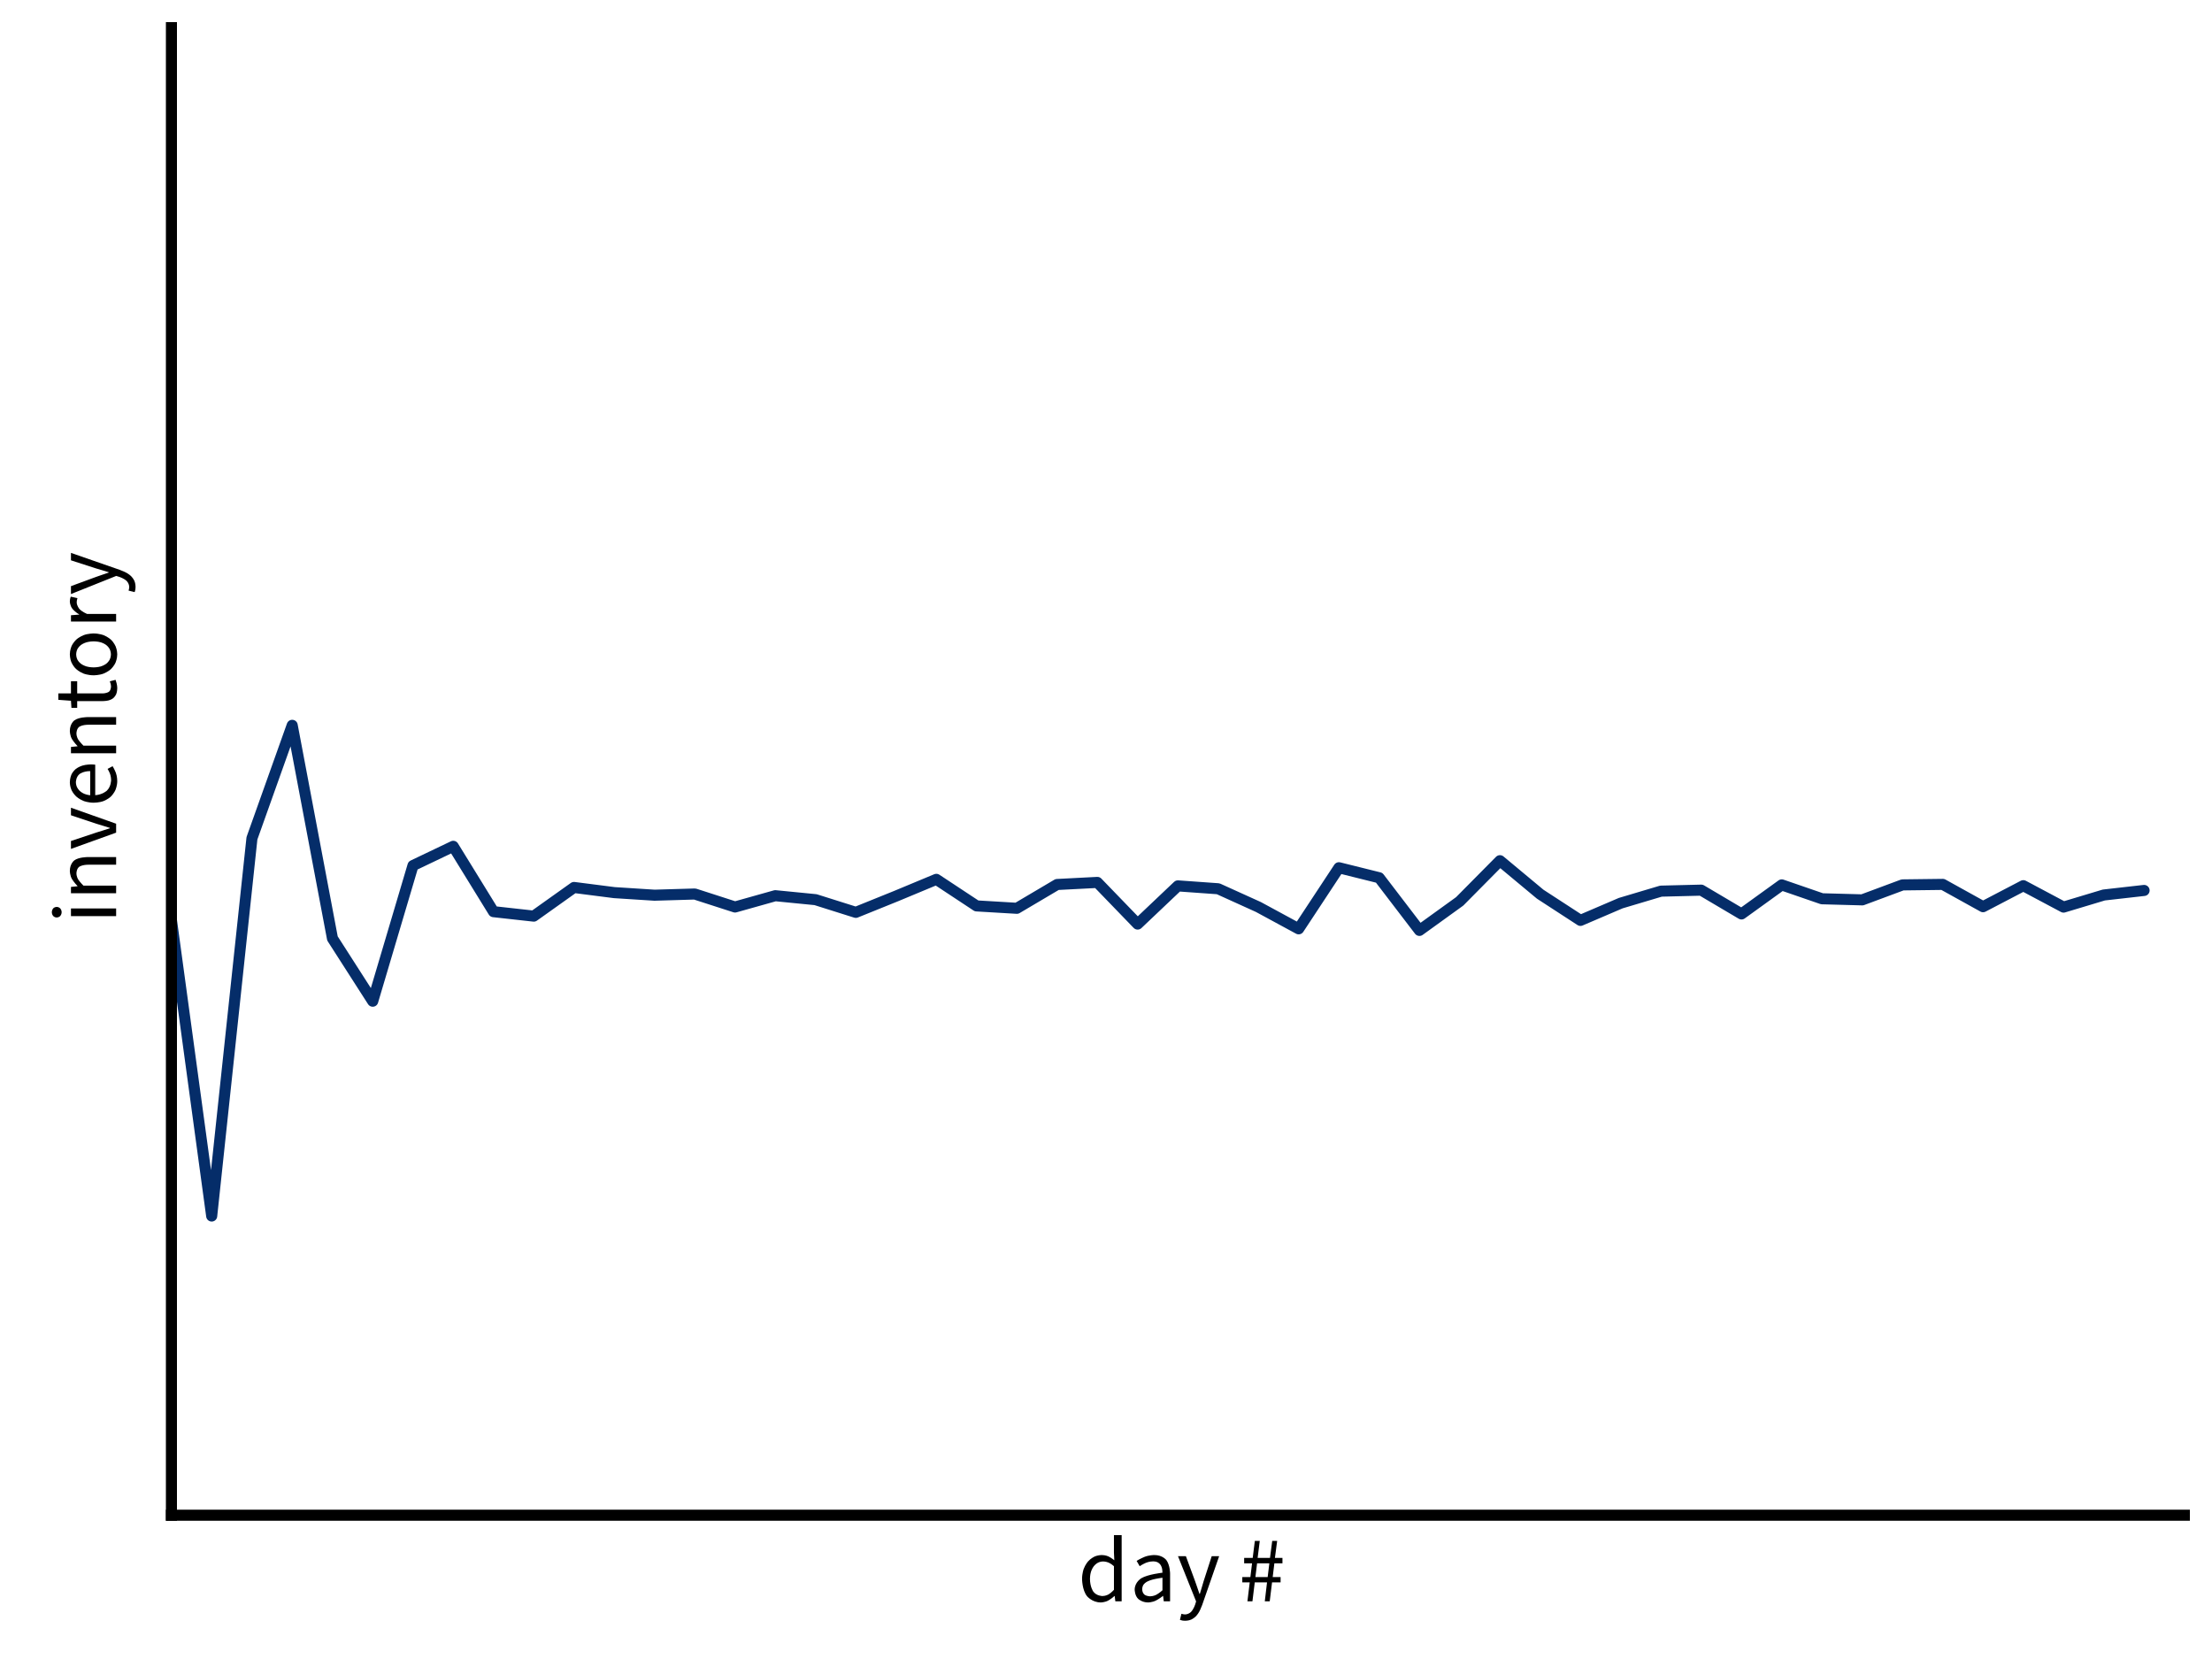
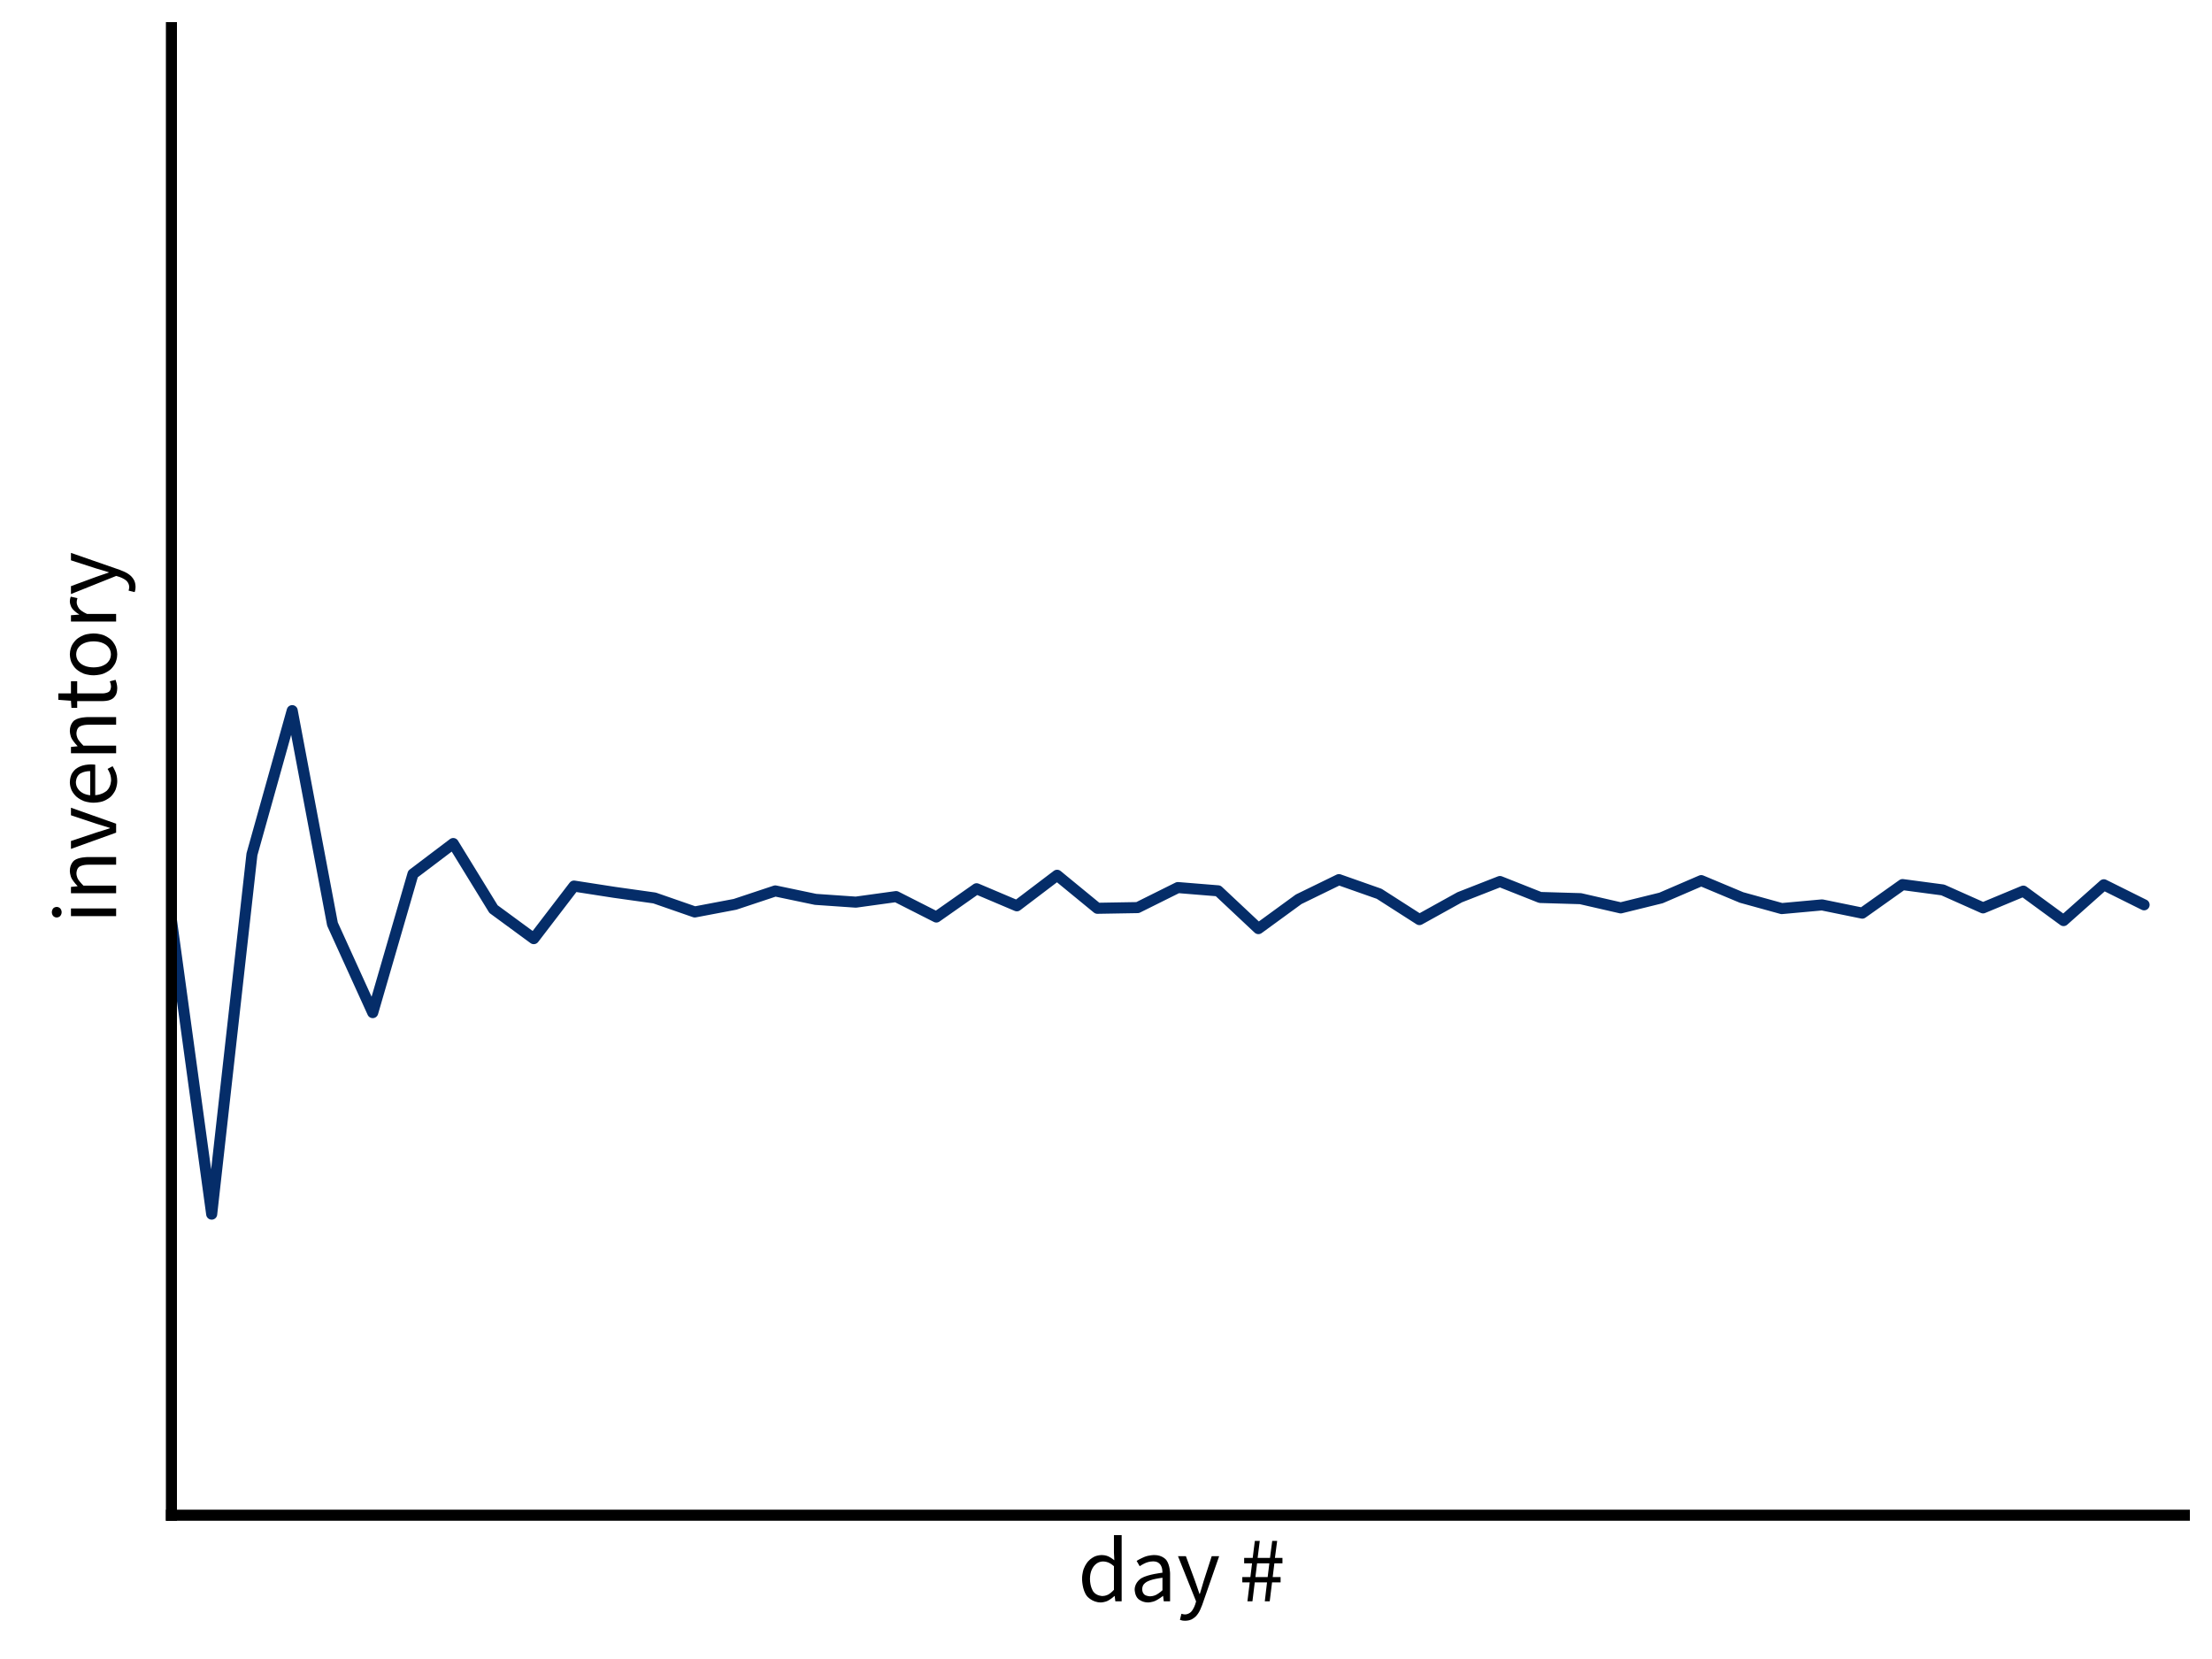
<svg xmlns="http://www.w3.org/2000/svg" height="600" stroke-opacity="1" viewBox="0.0 0.0 800.0 600.0" font-size="1" width="800" stroke="rgb(0,0,0)" version="1.1">
  <defs />
  <g stroke-linejoin="bevel" stroke-opacity="0.0" fill-opacity="0.0" stroke="rgb(0,0,0)" stroke-width="0.0" fill="rgb(0,0,0)" stroke-linecap="butt" stroke-miterlimit="10.0">
    <path d="M 0,0 v 600 h 800 v -600 Z" />
  </g>
  <g stroke-linejoin="round" stroke-opacity="1.0" fill-opacity="0.0" stroke="rgb(5,45,105)" stroke-width="4" fill="rgb(0,0,0)" stroke-linecap="round" stroke-miterlimit="10.0">
    <defs>
      <clipPath id="myClip1">
        <path d="M 62,10 v 538 h 728 v -538 Z" />
      </clipPath>
    </defs>
    <g clip-path="url(#myClip1)">
-       <path d="M 62,332.8 l 14.56,106.99 l 14.56,-136.616 l 14.56,-40.852 l 14.56,77.078 l 14.56,22.704 l 14.56,-49.066 l 14.56,-6.958 l 14.56,23.636 l 14.56,1.614 l 14.56,-10.366 l 14.56,1.865 l 14.56,0.932 l 14.56,-0.43 l 14.56,4.699 l 14.56,-4.089 l 14.56,1.435 l 14.56,4.591 l 14.56,-5.882 l 14.56,-6.061 l 14.56,9.612 l 14.56,0.861 l 14.56,-8.608 l 14.56,-0.753 l 14.56,15.064 l 14.56,-13.809 l 14.56,1.04 l 14.56,6.599 l 14.56,7.891 l 14.56,-22.094 l 14.56,3.623 l 14.56,19.045 l 14.56,-10.509 l 14.56,-14.705 l 14.56,12.123 l 14.56,9.469 l 14.56,-6.241 l 14.56,-4.34 l 14.56,-0.359 l 14.56,8.608 l 14.56,-10.509 l 14.56,5.021 l 14.56,0.395 l 14.56,-5.416 l 14.56,-0.179 l 14.56,8.07 l 14.56,-7.604 l 14.56,7.747 l 14.56,-4.376 l 14.56,-1.65 " />
+       <path d="M 62,332.8 l 14.56,106.309 l 14.56,-130.124 l 14.56,-51.971 l 14.56,77.185 l 14.56,32.029 l 14.56,-50.142 l 14.56,-11.011 l 14.56,23.708 l 14.56,10.688 l 14.56,-19.009 l 14.56,2.26 l 14.56,2.044 l 14.56,5.057 l 14.56,-2.762 l 14.56,-4.842 l 14.56,3.049 l 14.56,1.004 l 14.56,-2.009 l 14.56,7.388 l 14.56,-10.222 l 14.56,6.169 l 14.56,-11.047 l 14.56,11.944 l 14.56,-0.251 l 14.56,-7.245 l 14.56,1.184 l 14.56,13.665 l 14.56,-10.617 l 14.56,-7.102 l 14.56,5.129 l 14.56,9.325 l 14.56,-8.07 l 14.56,-5.703 l 14.56,5.774 l 14.56,0.43 l 14.56,3.336 l 14.56,-3.587 l 14.56,-6.277 l 14.56,6.097 l 14.56,4.017 l 14.56,-1.327 l 14.56,2.977 l 14.56,-10.33 l 14.56,1.937 l 14.56,6.492 l 14.56,-6.061 l 14.56,10.652 l 14.56,-12.948 l 14.56,7.245 " />
    </g>
  </g>
  <g stroke-linejoin="bevel" stroke-opacity="0.0" fill-opacity="1.0" stroke="rgb(0,0,0)" stroke-width="0.0" fill="rgb(0,0,0)" stroke-linecap="butt" stroke-miterlimit="10.0">
    <path d="M 42,334.076 ZM 22.302,329.908 c 0,0.807 -0.504,1.361 -0.504 1.361c -0.504,0.555 -1.277,0.555 -1.277 0.555c -0.807,0 -1.294,-0.555 -1.294 -0.555c -0.487,-0.555 -0.487,-1.361 -0.487 -1.361c -0,-0.807 0.487,-1.361 0.487 -1.361c 0.487,-0.555 1.294,-0.555 1.294 -0.555c 0.773,-0 1.277,0.555 1.277 0.555c 0.504,0.555 0.504,1.361 0.504 1.361ZM 22.302,329.908 ZM 25.664,331.319 l -0,-2.756 l 16.336,-0 l 0,2.756 l -16.336,0 ZM 42,325.807 ZM 25.664,323.05 l -0,-2.286 l 2.353,-0.235 l -0,-0.101 c -1.177,-1.177 -1.966,-2.471 -1.966 -2.471c -0.79,-1.294 -0.79,-3.008 -0.79 -3.008c -0,-2.588 1.613,-3.781 1.613 -3.781c 1.613,-1.193 4.773,-1.193 4.773 -1.193l 10.353,-0 l 0,2.756 l -9.983,0 c -2.319,0 -3.345,0.74 -3.345 0.74c -1.025,0.74 -1.025,2.353 -1.025 2.353c 0,1.277 0.639,2.252 0.639 2.252c 0.639,0.975 1.882,2.219 1.882 2.219l 11.832,-0 l 0,2.756 l -16.336,0 ZM 42,307.42 ZM 25.664,307.017 l -0,-2.857 l 9.277,-3.092 c 1.21,-0.37 2.42,-0.756 2.42 -0.756c 1.21,-0.387 2.387,-0.756 2.387 -0.756l -0,-0.135 c -1.177,-0.37 -2.387,-0.74 -2.387 -0.74l -2.42,-0.74 l -9.277,-3.092 l -0,-2.723 l 16.336,5.782 l 0,3.227 ZM 42,291.857 ZM 33.865,290.311 c -2.017,0 -3.613,-0.622 -3.613 -0.622c -1.597,-0.622 -2.706,-1.647 -2.706 -1.647c -1.109,-1.025 -1.698,-2.336 -1.698 -2.336c -0.588,-1.311 -0.588,-2.723 -0.588 -2.723c -0,-1.546 0.538,-2.773 0.538 -2.773c 0.538,-1.227 1.546,-2.05 1.546 -2.05c 1.008,-0.824 2.42,-1.26 2.42 -1.26c 1.412,-0.437 3.16,-0.437 3.16 -0.437c 0.908,-0 1.513,0.101 1.513 0.101l 0,11.025 c 2.655,-0.168 4.202,-1.63 4.202 -1.63c 1.546,-1.462 1.546,-3.815 1.546 -3.815c -0,-1.177 -0.353,-2.168 -0.353 -2.168c -0.353,-0.992 -0.924,-1.899 -0.924 -1.899l 1.815,-0.975 c 0.672,1.076 1.177,2.387 1.177 2.387c 0.504,1.311 0.504,2.992 0.504 2.992c 0,1.647 -0.588,3.076 -0.588 3.076c -0.588,1.429 -1.681,2.487 -1.681 2.487c -1.092,1.059 -2.672,1.664 -2.672 1.664c -1.58,0.605 -3.597,0.605 -3.597 0.605ZM 33.865,290.311 ZM 32.622,278.882 c -2.521,0 -3.849,1.059 -3.849 1.059c -1.328,1.059 -1.328,2.975 -1.328 2.975c 0,0.874 0.353,1.664 0.353 1.664c 0.353,0.79 1.008,1.429 1.008 1.429c 0.655,0.639 1.613,1.059 1.613 1.059c 0.958,0.42 2.202,0.555 2.202 0.555l -0,-8.739 ZM 42,275.185 ZM 25.664,272.429 l -0,-2.286 l 2.353,-0.235 l -0,-0.101 c -1.177,-1.177 -1.966,-2.471 -1.966 -2.471c -0.79,-1.294 -0.79,-3.008 -0.79 -3.008c -0,-2.588 1.613,-3.781 1.613 -3.781c 1.613,-1.193 4.773,-1.193 4.773 -1.193l 10.353,-0 l 0,2.756 l -9.983,0 c -2.319,0 -3.345,0.74 -3.345 0.74c -1.025,0.74 -1.025,2.353 -1.025 2.353c 0,1.277 0.639,2.252 0.639 2.252c 0.639,0.975 1.882,2.219 1.882 2.219l 11.832,-0 l 0,2.756 l -16.336,0 ZM 42,256.798 ZM 27.916,253.571 l 0,2.42 l -2.084,0 l -0.168,-2.555 l -4.571,-0.336 l -0,-2.319 l 4.571,-0 l -0,-4.403 l 2.252,-0 l 0,4.403 l 9.076,-0 c 1.513,-0 2.336,-0.555 2.336 -0.555c 0.824,-0.555 0.824,-1.966 0.824 -1.966c -0,-0.437 -0.135,-0.941 -0.135 -0.941c -0.135,-0.504 -0.302,-0.908 -0.302 -0.908l 2.084,-0.538 c 0.235,0.672 0.42,1.462 0.42 1.462c 0.185,0.79 0.185,1.563 0.185 1.563c 0,1.311 -0.403,2.202 -0.403 2.202c -0.403,0.891 -1.109,1.445 -1.109 1.445c -0.706,0.555 -1.714,0.79 -1.714 0.79c -1.008,0.235 -2.219,0.235 -2.219 0.235l -9.042,0 ZM 42,245.773 ZM 33.865,244.227 c -2.05,0 -3.647,-0.622 -3.647 -0.622c -1.597,-0.622 -2.706,-1.664 -2.706 -1.664c -1.109,-1.042 -1.681,-2.403 -1.681 -2.403c -0.571,-1.361 -0.571,-2.874 -0.571 -2.874c -0,-1.513 0.571,-2.874 0.571 -2.874c 0.571,-1.361 1.681,-2.403 1.681 -2.403c 1.109,-1.042 2.706,-1.664 2.706 -1.664c 1.597,-0.622 3.647,-0.622 3.647 -0.622c 2.017,-0 3.613,0.622 3.613 0.622c 1.597,0.622 2.689,1.664 2.689 1.664c 1.092,1.042 1.664,2.403 1.664 2.403c 0.571,1.361 0.571,2.874 0.571 2.874c 0,1.513 -0.571,2.874 -0.571 2.874c -0.571,1.361 -1.664,2.403 -1.664 2.403c -1.092,1.042 -2.689,1.664 -2.689 1.664c -1.597,0.622 -3.613,0.622 -3.613 0.622ZM 33.865,244.227 ZM 33.865,241.37 c 1.412,-0 2.555,-0.336 2.555 -0.336c 1.143,-0.336 1.966,-0.958 1.966 -0.958c 0.824,-0.622 1.277,-1.496 1.277 -1.496c 0.454,-0.874 0.454,-1.916 0.454 -1.916c -0,-1.042 -0.454,-1.916 -0.454 -1.916c -0.454,-0.874 -1.277,-1.496 -1.277 -1.496c -0.824,-0.622 -1.966,-0.958 -1.966 -0.958c -1.143,-0.336 -2.555,-0.336 -2.555 -0.336c -1.412,0 -2.571,0.336 -2.571 0.336c -1.16,0.336 -2,0.958 -2 0.958c -0.84,0.622 -1.294,1.496 -1.294 1.496c -0.454,0.874 -0.454,1.916 -0.454 1.916c 0,1.042 0.454,1.916 0.454 1.916c 0.454,0.874 1.294,1.496 1.294 1.496c 0.84,0.622 2,0.958 2 0.958c 1.16,0.336 2.571,0.336 2.571 0.336ZM 42,227.555 ZM 25.664,224.798 l -0,-2.286 l 2.958,-0.235 l -0,-0.101 c -1.546,-0.84 -2.454,-2.034 -2.454 -2.034c -0.908,-1.193 -0.908,-2.605 -0.908 -2.605c -0,-0.975 0.336,-1.748 0.336 -1.748l 2.42,0.538 c -0.135,0.403 -0.202,0.74 -0.202 0.74c -0.067,0.336 -0.067,0.84 -0.067 0.84c 0,1.042 0.84,2.168 0.84 2.168c 0.84,1.126 2.924,1.966 2.924 1.966l 10.487,-0 l 0,2.756 l -16.336,0 ZM 42,215.252 ZM 46.504,213.605 l 0.151,-0.605 c 0,0 0.084,-0.639 0.084 -0.639c -0,-1.412 -0.992,-2.303 -0.992 -2.303c -0.992,-0.891 -2.504,-1.395 -2.504 -1.395l -1.21,-0.37 l -16.37,6.555 l -0,-2.857 l 9.042,-3.328 c 1.076,-0.37 2.269,-0.79 2.269 -0.79c 1.193,-0.42 2.336,-0.79 2.336 -0.79l -0,-0.135 c -1.109,-0.37 -2.319,-0.706 -2.319 -0.706c -1.21,-0.336 -2.286,-0.672 -2.286 -0.672l -9.042,-2.924 l -0,-2.689 l 17.681,6.151 c 1.21,0.437 2.252,0.975 2.252 0.975c 1.042,0.538 1.798,1.277 1.798 1.277c 0.756,0.74 1.193,1.681 1.193 1.681c 0.437,0.941 0.437,2.185 0.437 2.185c 0,0.571 -0.084,1.042 -0.084 1.042c -0.084,0.471 -0.252,0.874 -0.252 0.874l -2.185,-0.538 h 0 Z" />
  </g>
  <g stroke-linejoin="miter" stroke-opacity="1.0" fill-opacity="0.0" stroke="rgb(0,0,0)" stroke-width="4" fill="rgb(0,0,0)" stroke-linecap="square" stroke-miterlimit="10.0">
    <path d="M 62,548 v -538 " />
  </g>
  <g stroke-linejoin="miter" stroke-opacity="1.0" fill-opacity="0.0" stroke="rgb(0,0,0)" stroke-width="4" fill="rgb(0,0,0)" stroke-linecap="square" stroke-miterlimit="10.0">
    <path d="M 62,548 h 728 " />
  </g>
  <g stroke-linejoin="bevel" stroke-opacity="0.0" fill-opacity="1.0" stroke="rgb(0,0,0)" stroke-width="0.0" fill="rgb(0,0,0)" stroke-linecap="butt" stroke-miterlimit="10.0">
    <path d="M 389.765,579.143 ZM 391.344,571.008 c 0,-1.983 0.588,-3.58 0.588 -3.58c 0.588,-1.597 1.563,-2.706 1.563 -2.706c 0.975,-1.109 2.252,-1.714 2.252 -1.714c 1.277,-0.605 2.689,-0.605 2.689 -0.605c 1.412,0 2.454,0.504 2.454 0.504c 1.042,0.504 2.118,1.378 2.118 1.378l -0.135,-2.79 v -6.286 h 2.79 v 23.933 h -2.286 l -0.235,-1.916 h -0.101 c -0.975,0.941 -2.235,1.63 -2.235 1.63c -1.26,0.689 -2.706,0.689 -2.706 0.689c -3.092,-0 -4.924,-2.219 -4.924 -2.219c -1.832,-2.219 -1.832,-6.319 -1.832 -6.319ZM 391.344,571.008 ZM 394.202,570.975 c 0,2.958 1.177,4.605 1.177 4.605c 1.177,1.647 3.328,1.647 3.328 1.647c 1.143,0 2.151,-0.555 2.151 -0.555c 1.008,-0.555 2.017,-1.698 2.017 -1.698v -8.538 c -1.042,-0.941 -2,-1.328 -2 -1.328c -0.958,-0.387 -1.966,-0.387 -1.966 -0.387c -0.975,-0 -1.832,0.454 -1.832 0.454c -0.857,0.454 -1.496,1.277 -1.496 1.277c -0.639,0.824 -1.008,1.966 -1.008 1.966c -0.37,1.143 -0.37,2.555 -0.37 2.555ZM 408.42,579.143 ZM 410.37,574.908 c 0,-2.689 2.403,-4.118 2.403 -4.118c 2.403,-1.429 7.647,-2 7.647 -2c 0,-0.773 -0.151,-1.513 -0.151 -1.513c -0.151,-0.74 -0.538,-1.311 -0.538 -1.311c -0.387,-0.571 -1.025,-0.924 -1.025 -0.924c -0.639,-0.353 -1.647,-0.353 -1.647 -0.353c -1.445,-0 -2.672,0.538 -2.672 0.538c -1.227,0.538 -2.202,1.21 -2.202 1.21l -1.109,-1.916 c 1.143,-0.74 2.79,-1.429 2.79 -1.429c 1.647,-0.689 3.63,-0.689 3.63 -0.689c 2.992,0 4.336,1.832 4.336 1.832c 1.345,1.832 1.345,4.891 1.345 4.891v 10.017 h -2.286 l -0.235,-1.95 h -0.067 c -1.177,0.975 -2.538,1.664 -2.538 1.664c -1.361,0.689 -2.874,0.689 -2.874 0.689c -2.084,-0 -3.445,-1.21 -3.445 -1.21c -1.361,-1.21 -1.361,-3.429 -1.361 -3.429ZM 410.37,574.908 ZM 413.092,574.706 c 0,1.412 0.824,2.017 0.824 2.017c 0.824,0.605 2.034,0.605 2.034 0.605c 1.177,0 2.235,-0.555 2.235 -0.555c 1.059,-0.555 2.235,-1.63 2.235 -1.63v -4.538 c -2.05,0.269 -3.462,0.639 -3.462 0.639c -1.412,0.37 -2.269,0.874 -2.269 0.874c -0.857,0.504 -1.227,1.16 -1.227 1.16c -0.37,0.655 -0.37,1.429 -0.37 1.429ZM 425.63,579.143 ZM 427.277,583.647 l 0.605,0.151 c 0,0 0.639,0.084 0.639 0.084c 1.412,0 2.303,-0.992 2.303 -0.992c 0.891,-0.992 1.395,-2.504 1.395 -2.504l 0.37,-1.21 l -6.555,-16.37 h 2.857 l 3.328,9.042 c 0.37,1.076 0.79,2.269 0.79 2.269c 0.42,1.193 0.79,2.336 0.79 2.336h 0.135 c 0.37,-1.109 0.706,-2.319 0.706 -2.319c 0.336,-1.21 0.672,-2.286 0.672 -2.286l 2.924,-9.042 h 2.689 l -6.151,17.681 c -0.437,1.21 -0.975,2.252 -0.975 2.252c -0.538,1.042 -1.277,1.798 -1.277 1.798c -0.74,0.756 -1.681,1.193 -1.681 1.193c -0.941,0.437 -2.185,0.437 -2.185 0.437c -0.571,-0 -1.042,-0.084 -1.042 -0.084c -0.471,-0.084 -0.874,-0.252 -0.874 -0.252l 0.538,-2.185 h 0 ZM 448.118,579.143 ZM 451.983,572.286 h -2.689 v -1.916 h 2.924 l 0.605,-4.975 h -2.857 v -1.95 h 3.092 l 0.773,-6.151 h 1.782 l -0.773,6.151 h 4.471 l 0.807,-6.151 h 1.782 l -0.807,6.151 h 2.723 v 1.95 h -2.924 l -0.605,4.975 h 2.857 v 1.916 h -3.092 l -0.84,6.857 h -1.782 l 0.807,-6.857 h -4.437 l -0.84,6.857 h -1.815 ZM 451.983,572.286 ZM 458.471,570.37 l 0.605,-4.975 h -4.437 l -0.605,4.975 h 4.437 Z" />
  </g>
</svg>
